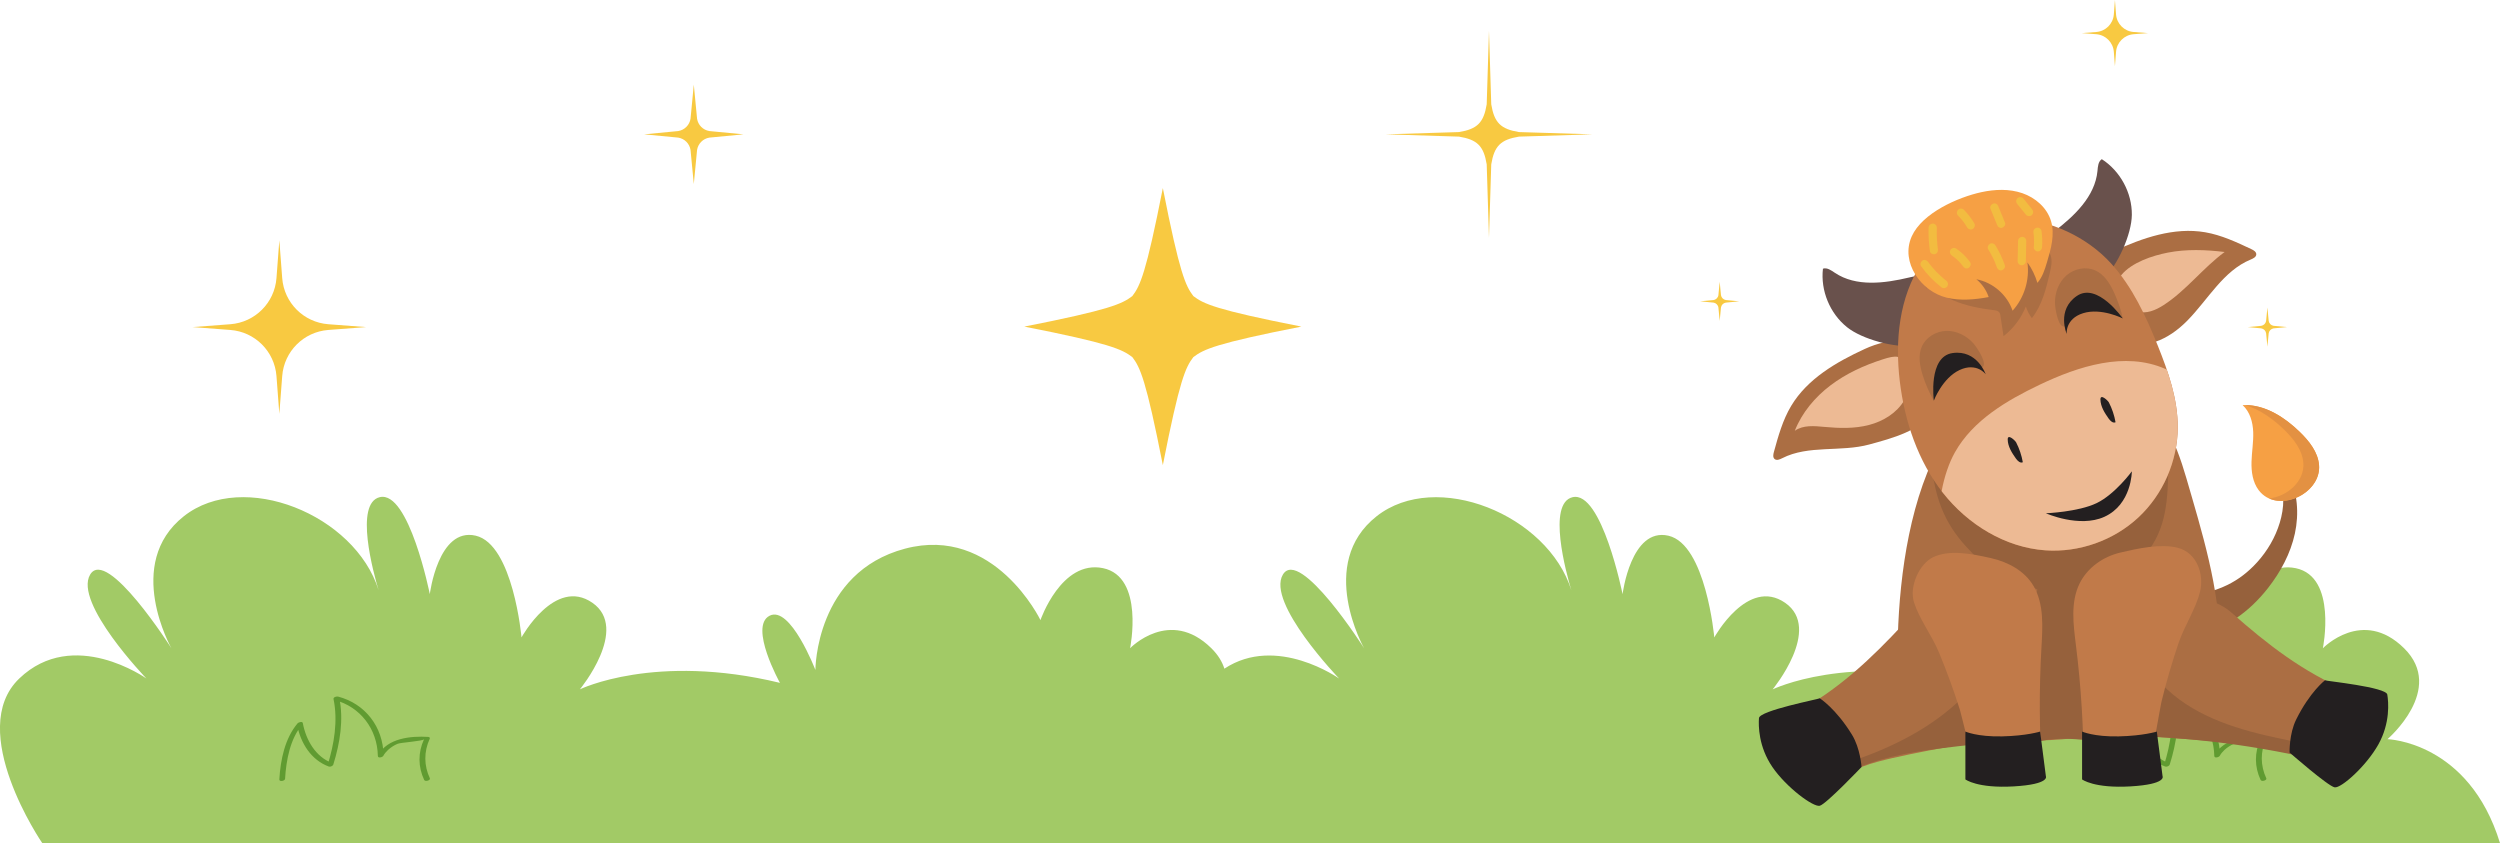
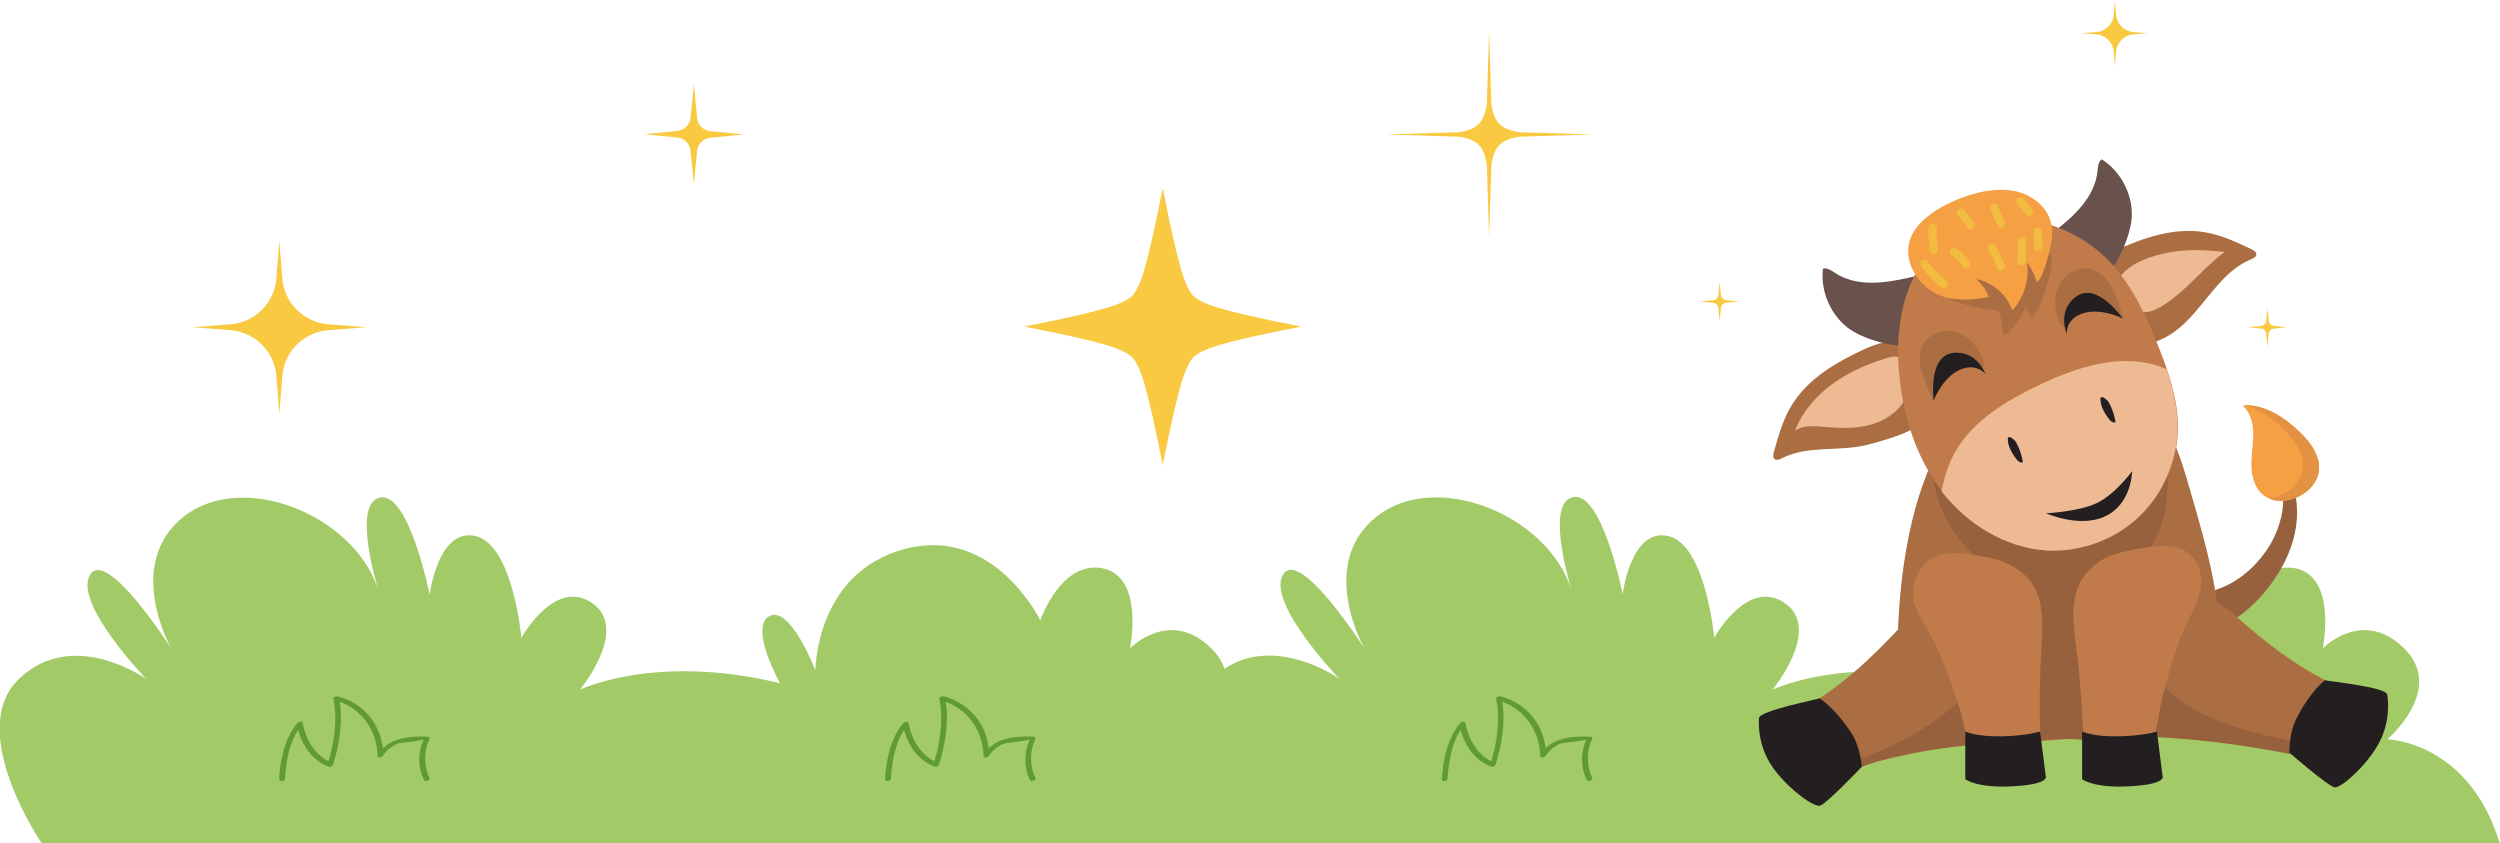
- <svg xmlns="http://www.w3.org/2000/svg" version="1.1" id="Capa_1" x="0px" y="0px" viewBox="0 0 1106.19 373.04" style="enable-background:new 0 0 1106.19 373.04;" xml:space="preserve">
+ <svg xmlns="http://www.w3.org/2000/svg" version="1.1" id="Capa_1" x="0px" y="0px" viewBox="0 0 1106.2 373" style="enable-background:new 0 0 1106.2 373;" xml:space="preserve">
  <style type="text/css">
	.st0{fill:#A2CA66;}
	.st1{fill:#609B31;}
	.st2{fill:#96613C;}
	.st3{fill:#AB6E43;}
	.st4{fill:#EDBA94;}
	.st5{fill:#69514C;}
	.st6{fill:#C17A49;}
	.st7{fill:#231F20;}
	.st8{fill:#F6A044;}
	.st9{fill:#E39142;}
	.st10{fill:#F2BC40;}
	.st11{fill:#F8C941;}
</style>
  <g>
-     <path class="st0" d="M1056.39,327.07c0,0,25.82-22.03,7.38-40.22c-18.44-18.2-35.96,0-35.96,0s6.45-31.61-11.99-35.44   c-18.45-3.83-27.67,22.99-27.67,22.99s-20.28-42.14-59.94-31.61c-39.65,10.54-39.66,53.66-39.66,53.66s-11.06-28.76-20.28-23.97   c-9.22,4.79,4.61,29.69,4.61,29.69c-55.33-13.41-88.53,2.87-88.53,2.87s22.13-26.81,5.53-38.31   c-16.6-11.49-31.35,15.32-31.35,15.32s-3.69-41.18-20.29-45.01c-16.6-3.83-20.29,25.86-20.29,25.86s-9.22-45.97-22.13-42.9   c-11.29,2.69-2.84,33.45-0.54,41.15c-10.44-33.43-59.86-53.44-86.15-32.73c-26.74,21.07-5.54,58.42-5.54,58.42   s-28.59-45.01-35.96-32.57c-7.37,12.45,24.9,45.97,24.9,45.97s-27.65-19.66-50.77-4.37c-0.96-3.04-2.77-6.09-5.76-9.04   c-18.44-18.2-35.96,0-35.96,0s6.45-31.61-11.99-35.44c-18.44-3.83-27.67,22.99-27.67,22.99s-20.29-42.14-59.94-31.61   c-39.65,10.54-39.65,53.66-39.65,53.66s-11.07-28.76-20.29-23.97c-9.22,4.79,4.61,29.69,4.61,29.69   c-55.33-13.41-88.53,2.87-88.53,2.87s22.13-26.81,5.53-38.31c-16.6-11.49-31.35,15.32-31.35,15.32s-3.69-41.18-20.29-45.01   c-16.6-3.83-20.29,25.86-20.29,25.86s-9.22-45.97-22.13-42.9c-11.29,2.69-2.83,33.48-0.53,41.17   c-10.43-33.44-59.86-53.46-86.15-32.75c-26.74,21.07-5.53,58.42-5.53,58.42s-28.59-45.01-35.96-32.57   c-7.37,12.45,24.9,45.97,24.9,45.97s-32.28-22.98-56.25,0c-23.98,22.98,10.14,72.79,10.14,72.79h527.76h31.99h527.76   C1092.36,328.03,1056.39,327.07,1056.39,327.07z" />
+     <path class="st0" d="M1056.4,327.1c0,0,25.8-22,7.4-40.2c-18.4-18.2-36,0-36,0s6.4-31.6-12-35.4c-18.5-3.8-27.7,23-27.7,23   s-20.3-42.1-59.9-31.6c-39.7,10.5-39.7,53.7-39.7,53.7s-11.1-28.8-20.3-24c-9.2,4.8,4.6,29.7,4.6,29.7   c-55.3-13.4-88.5,2.9-88.5,2.9s22.1-26.8,5.5-38.3c-16.6-11.5-31.3,15.3-31.3,15.3s-3.7-41.2-20.3-45S718,262.9,718,262.9   s-9.2-46-22.1-42.9c-11.3,2.7-2.8,33.4-0.5,41.2c-10.4-33.4-59.9-53.4-86.2-32.7c-26.7,21.1-5.5,58.4-5.5,58.4s-28.6-45-36-32.6   c-7.4,12.5,24.9,46,24.9,46s-27.7-19.7-50.8-4.4c-1-3-2.8-6.1-5.8-9c-18.4-18.2-36,0-36,0s6.5-31.6-12-35.4s-27.7,23-27.7,23   s-20.3-42.1-59.9-31.6c-39.6,10.5-39.6,53.7-39.6,53.7s-11.1-28.8-20.3-24s4.6,29.7,4.6,29.7c-55.3-13.4-88.5,2.9-88.5,2.9   s22.1-26.8,5.5-38.3c-16.6-11.5-31.4,15.3-31.4,15.3s-3.7-41.2-20.3-45s-20.3,25.9-20.3,25.9s-9.2-46-22.1-42.9   c-11.3,2.7-2.8,33.5-0.5,41.2c-10.4-33.4-59.9-53.5-86.2-32.8c-26.7,21.1-5.5,58.4-5.5,58.4s-28.6-45-36-32.6   c-7.4,12.5,24.9,46,24.9,46s-32.3-23-56.3,0c-24,23,10.1,72.8,10.1,72.8h527.8h32h527.8C1092.4,328,1056.4,327.1,1056.4,327.1z" />
    <g>
      <g>
-         <path class="st1" d="M126.14,344.61c0.49-8.28,2.23-17.66,7.6-24.04c-0.76,0.03-1.53,0.06-2.29,0.09     c1.57,8.25,6.25,15.62,14.01,18.51c0.66,0.25,1.8-0.19,2.03-0.91c2.94-9.41,4.65-19.86,2.61-29.63     c-0.68,0.37-1.35,0.74-2.02,1.11c11.22,2.94,18.89,12.75,19.11,24.74c0.02,1.17,2.09,0.61,2.45-0.09c0.52-1,1.29-1.8,2.07-2.58     c1.25-1.13,2.64-2.03,4.18-2.68c1.22-0.6,11.34-1.17,11.74-2.05c-2.72,5.89-2.67,12.21,0.05,18.01c0.46,0.97,2.93,0.15,2.53-0.7     c-2.64-5.62-2.69-11.8-0.08-17.47c0.26-0.56-0.22-0.83-0.71-0.86c-7.38-0.45-18.08,0.42-22.15,8.21     c0.82-0.03,1.64-0.06,2.45-0.09c-0.23-12.69-8.23-22.84-20.12-25.96c-0.58-0.15-2.22,0.19-2.02,1.11c2,9.6,0.27,19.96-2.62,29.22     c0.68-0.3,1.35-0.6,2.03-0.91c-7.31-2.73-11.56-10.06-13.01-17.7c-0.17-0.9-1.93-0.33-2.29,0.09c-5.64,6.7-7.58,16.16-8.09,24.85     C123.53,346.06,126.08,345.57,126.14,344.61L126.14,344.61z" />
+         <path class="st1" d="M126.1,344.6c0.5-8.3,2.2-17.7,7.6-24c-0.8,0-1.5,0.1-2.3,0.1c1.6,8.3,6.3,15.6,14,18.5     c0.7,0.3,1.8-0.2,2-0.9c2.9-9.4,4.6-19.9,2.6-29.6c-0.7,0.4-1.4,0.7-2,1.1c11.2,2.9,18.9,12.8,19.1,24.7c0,1.2,2.1,0.6,2.4-0.1     c0.5-1,1.3-1.8,2.1-2.6c1.3-1.1,2.6-2,4.2-2.7c1.2-0.6,11.3-1.2,11.7-2c-2.7,5.9-2.7,12.2,0.1,18c0.5,1,2.9,0.1,2.5-0.7     c-2.6-5.6-2.7-11.8-0.1-17.5c0.3-0.6-0.2-0.8-0.7-0.9c-7.4-0.5-18.1,0.4-22.1,8.2c0.8,0,1.6-0.1,2.4-0.1     c-0.2-12.7-8.2-22.8-20.1-26c-0.6-0.1-2.2,0.2-2,1.1c2,9.6,0.3,20-2.6,29.2c0.7-0.3,1.4-0.6,2-0.9c-7.3-2.7-11.6-10.1-13-17.7     c-0.2-0.9-1.9-0.3-2.3,0.1c-5.6,6.7-7.6,16.2-8.1,24.9C123.5,346.1,126.1,345.6,126.1,344.6L126.1,344.6z" />
      </g>
    </g>
    <g>
      <g>
-         <path class="st1" d="M938.72,344.61c0.49-8.28,2.23-17.66,7.6-24.04c-0.76,0.03-1.53,0.06-2.29,0.09     c1.57,8.25,6.25,15.62,14.01,18.51c0.66,0.25,1.8-0.19,2.03-0.91c2.94-9.41,4.65-19.86,2.61-29.63     c-0.68,0.37-1.35,0.74-2.02,1.11c11.22,2.94,18.89,12.75,19.11,24.74c0.02,1.17,2.09,0.61,2.45-0.09c0.52-1,1.29-1.8,2.07-2.58     c1.25-1.13,2.64-2.03,4.18-2.68c1.22-0.6,11.34-1.17,11.74-2.05c-2.72,5.89-2.67,12.21,0.05,18.01c0.46,0.97,2.93,0.15,2.53-0.7     c-2.64-5.62-2.69-11.8-0.08-17.47c0.26-0.56-0.22-0.83-0.71-0.86c-7.38-0.45-18.08,0.42-22.15,8.21     c0.82-0.03,1.64-0.06,2.45-0.09c-0.23-12.69-8.23-22.84-20.12-25.96c-0.58-0.15-2.22,0.19-2.02,1.11c2,9.6,0.27,19.96-2.62,29.22     c0.68-0.3,1.35-0.6,2.03-0.91c-7.31-2.73-11.56-10.06-13.01-17.7c-0.17-0.9-1.93-0.33-2.29,0.09c-5.64,6.7-7.58,16.16-8.09,24.85     C936.11,346.06,938.66,345.57,938.72,344.61L938.72,344.61z" />
+         <path class="st1" d="M394.2,344.6c0.5-8.3,2.2-17.7,7.6-24c-0.8,0-1.5,0.1-2.3,0.1c1.6,8.3,6.3,15.6,14,18.5     c0.7,0.3,1.8-0.2,2-0.9c2.9-9.4,4.7-19.9,2.6-29.6c-0.7,0.4-1.3,0.7-2,1.1c11.2,2.9,18.9,12.8,19.1,24.7c0,1.2,2.1,0.6,2.5-0.1     c0.5-1,1.3-1.8,2.1-2.6c1.3-1.1,2.6-2,4.2-2.7c1.2-0.6,11.3-1.2,11.7-2c-2.7,5.9-2.7,12.2,0,18c0.5,1,2.9,0.1,2.5-0.7     c-2.6-5.6-2.7-11.8-0.1-17.5c0.3-0.6-0.2-0.8-0.7-0.9c-7.4-0.5-18.1,0.4-22.2,8.2c0.8,0,1.6-0.1,2.5-0.1     c-0.2-12.7-8.2-22.8-20.1-26c-0.6-0.1-2.2,0.2-2,1.1c2,9.6,0.3,20-2.6,29.2c0.7-0.3,1.3-0.6,2-0.9c-7.3-2.7-11.6-10.1-13-17.7     c-0.2-0.9-1.9-0.3-2.3,0.1c-5.6,6.7-7.6,16.2-8.1,24.9C391.6,346.1,394.2,345.6,394.2,344.6L394.2,344.6z" />
+       </g>
+     </g>
+     <g>
+       <g>
+         <path class="st1" d="M640.5,344.6c0.5-8.3,2.2-17.7,7.6-24c-0.8,0-1.5,0.1-2.3,0.1c1.6,8.3,6.3,15.6,14,18.5     c0.7,0.3,1.8-0.2,2-0.9c2.9-9.4,4.6-19.9,2.6-29.6c-0.7,0.4-1.4,0.7-2,1.1c11.2,2.9,18.9,12.8,19.1,24.7c0,1.2,2.1,0.6,2.5-0.1     c0.5-1,1.3-1.8,2.1-2.6c1.3-1.1,2.6-2,4.2-2.7c1.2-0.6,11.3-1.2,11.7-2c-2.7,5.9-2.7,12.2,0.1,18c0.5,1,2.9,0.1,2.5-0.7     c-2.6-5.6-2.7-11.8-0.1-17.5c0.3-0.6-0.2-0.8-0.7-0.9c-7.4-0.5-18.1,0.4-22.2,8.2c0.8,0,1.6-0.1,2.5-0.1     c-0.2-12.7-8.2-22.8-20.1-26c-0.6-0.1-2.2,0.2-2,1.1c2,9.6,0.3,20-2.6,29.2c0.7-0.3,1.4-0.6,2-0.9c-7.3-2.7-11.6-10.1-13-17.7     c-0.2-0.9-1.9-0.3-2.3,0.1c-5.6,6.7-7.6,16.2-8.1,24.9C637.9,346.1,640.5,345.6,640.5,344.6L640.5,344.6z" />
      </g>
    </g>
  </g>
  <g>
-     <path class="st2" d="M1008.74,231.29c1.99-6.56,2.43-13.98-0.81-20.03c1.53-0.53,3.06-1.06,4.59-1.59   c4.11,8.04,4.82,17.58,2.91,26.4c-1.91,8.83-6.31,16.98-11.87,24.1c-8.17,10.46-19.67,19.19-32.89,20.42   c-5.63,0.53-13.06-1.9-11.42-9.03c1.1-4.8,5.75-7.67,10.29-8.22c11.66-1.42,21.12-5.64,29.2-14.57   C1003.28,243.75,1006.78,237.77,1008.74,231.29z" />
-     <path class="st3" d="M839.8,301.02c0.2,5.74,6.21,10.59,9.46,15.35c4.98,7.3,14.8,9.34,23.65,10.25c26,2.66,52.48,0.7,77.8-5.76   c7.14-1.82,14.54-4.22,19.52-9.61c6.42-6.96,11.9-16.39,11.95-25.81c0.11-24.71-7.93-50.26-14.81-74.01   c-4.68-16.15-11.82-32.95-26.22-41.83c-8.69-5.36-19.2-7.22-29.44-7.02C846.78,163.85,838.14,253.42,839.8,301.02z" />
-     <path class="st2" d="M895.04,257.43c3.85,2.33,7.92,4.4,12.31,5.41c13.36,3.07,28.54-3.91,38.33-13.51   c11.28-11.07,13.34-22.45,13.71-39.54c0.05-2.14-0.77-4.76-1.17-6.86c-0.47-2.44-2.03-4.53-3.78-6.28   c-7.96-7.98-19.91-10.37-31.16-10.99c-17.3-0.95-34.73,1.39-51.36,6.26c-5.59,1.64-11.56,3.8-15.69,8.09   c-4.58,4.75-1.59,7.44-0.44,13.33c3.35,17.23,11.08,25.87,20.57,35.05C881.52,253.4,888.87,253.71,895.04,257.43z" />
-     <path class="st3" d="M794.91,315.19c6.48,9.85,12.37,20.1,17.63,30.65c6.83-5.89,15.89-8.37,24.69-10.38   c20.91-4.76,42.18-7.79,63.25-11.83c6.24-1.2,13.38-3.21,15.83-9.07c1.33-3.17,0.9-6.8,0.1-10.15   c-3.33-13.93-13.08-26.18-25.9-32.57c-14.12-7.03-36.56-8.39-48.08,4.02C828.09,291.32,813.62,305.03,794.91,315.19z" />
-     <path class="st3" d="M1038.71,305.64c-5.48,10.45-10.33,21.22-14.52,32.24c-7.38-5.19-16.64-6.76-25.59-7.88   c-21.28-2.67-42.74-3.58-64.11-5.52c-6.32-0.57-13.63-1.87-16.65-7.46c-1.63-3.03-1.57-6.68-1.1-10.09   c1.94-14.19,10.43-27.35,22.55-34.97c13.35-8.39,35.55-11.97,48.25-0.75C1003.33,285.18,1019.08,297.39,1038.71,305.64z" />
-     <path class="st3" d="M825.15,154.39c-12.68,5.83-25.43,13.24-32.6,25.21c-3.75,6.26-5.72,13.4-7.66,20.44   c-0.29,1.05-0.51,2.35,0.32,3.06c0.91,0.79,2.3,0.19,3.38-0.36c11.66-5.94,25.92-2.62,38.54-6.07c9.84-2.69,23.66-6.23,28.27-15.33   c2.32-4.57-1.56-13.23-2.31-18.3C850.84,147.68,836.05,149.38,825.15,154.39z" />
-     <path class="st3" d="M935.38,111.08c12.68-5.82,26.61-10.67,40.36-8.31c7.19,1.24,13.89,4.39,20.49,7.5   c0.98,0.46,2.11,1.15,2.12,2.24c0,1.21-1.36,1.87-2.47,2.33c-12.11,4.97-18.84,17.66-28.01,27c-8.85,9-18.62,12.44-28.53,10.02   c-4.98-1.22-12.24-10.06-15.6-13.93C913.56,126.2,924.49,116.09,935.38,111.08z" />
-     <path class="st4" d="M833.09,159c-8.23,2.63-16.22,6.27-23.11,11.49c-6.89,5.22-12.67,12.09-15.83,20.13   c3.69-2.64,8.66-2.14,13.17-1.72c6.54,0.61,13.23,0.81,19.59-0.84c6.36-1.64,12.42-5.33,15.73-11.01   c2.53-4.34,3.15-9.85,1.36-14.57C841.83,156.74,838.57,157.24,833.09,159z" />
-     <path class="st4" d="M959.18,111.78c8.27-1.62,16.81-1.29,25.17-0.28c-9.6,7.07-16.94,16.96-26.93,23.45   c-3.51,2.28-7.82,4.16-11.8,2.83c-5.55-1.84-11.27-10.92-6.94-16.12C943.3,116.1,952.38,113.11,959.18,111.78z" />
-     <path class="st5" d="M817.26,144.77c-7.6-6.09-11.77-16.21-10.65-25.89c1.83-0.6,3.66,0.75,5.26,1.82   c9.43,6.32,21.95,4.69,32.99,2.06c3.78-0.9,8.02-1.82,11.33,0.2c1.84,1.12,3.09,3.02,3.93,5.01c4.06,9.65-1.7,23.54-12.85,24.98   C838.48,154.09,823.94,150.12,817.26,144.77z" />
-     <path class="st5" d="M943.29,95.07c0.1-9.74-5.1-19.37-13.29-24.64c-1.62,1.04-1.74,3.31-1.92,5.23   c-1.08,11.3-10.26,19.96-19.29,26.85c-3.09,2.35-6.49,5.05-7.02,8.9c-0.3,2.14,0.38,4.31,1.39,6.21   c4.9,9.25,19.29,13.59,27.47,5.87C937.07,117.39,943.2,103.64,943.29,95.07z" />
-     <path class="st6" d="M850.25,116.48c-9.96,15.07-11.79,34.26-9.64,52.2c2.13,17.74,8.03,35.33,19.07,49.37   c11.04,14.04,27.57,24.23,45.39,25.47c14.91,1.04,30.16-4.36,41.1-14.55c10.94-10.19,17.41-25.01,17.43-39.96   c0.02-12.46-4.19-24.52-8.84-36.09c-5.22-12.97-11.19-25.93-20.59-36.28C912.51,92.81,869.66,87.11,850.25,116.48z" />
-     <path class="st4" d="M902.36,170.3c-14.29,6.83-29.38,15.62-37.37,29.87c-2.58,4.6-4.66,10.64-5.86,17.14   c0.19,0.24,0.36,0.49,0.55,0.73c11.04,14.04,27.57,24.23,45.39,25.47c14.91,1.04,30.16-4.36,41.1-14.55   c10.94-10.19,17.41-25.01,17.43-39.96c0.01-8.69-2.03-17.19-4.85-25.46c-0.24-0.11-0.49-0.23-0.73-0.34   C940.32,155.45,919.78,161.97,902.36,170.3z" />
+     <path class="st2" d="M1008.7,231.3c2-6.6,2.4-14-0.8-20c1.5-0.5,3.1-1.1,4.6-1.6c4.1,8,4.8,17.6,2.9,26.4   c-1.9,8.8-6.3,17-11.9,24.1c-8.2,10.5-19.7,19.2-32.9,20.4c-5.6,0.5-13.1-1.9-11.4-9c1.1-4.8,5.8-7.7,10.3-8.2   c11.7-1.4,21.1-5.6,29.2-14.6C1003.3,243.8,1006.8,237.8,1008.7,231.3z" />
+     <path class="st3" d="M839.8,301c0.2,5.7,6.2,10.6,9.5,15.4c5,7.3,14.8,9.3,23.7,10.3c26,2.7,52.5,0.7,77.8-5.8   c7.1-1.8,14.5-4.2,19.5-9.6c6.4-7,11.9-16.4,12-25.8c0.1-24.7-7.9-50.3-14.8-74c-4.7-16.1-11.8-32.9-26.2-41.8   c-8.7-5.4-19.2-7.2-29.4-7C846.8,163.9,838.1,253.4,839.8,301z" />
+     <path class="st2" d="M895,257.4c3.8,2.3,7.9,4.4,12.3,5.4c13.4,3.1,28.5-3.9,38.3-13.5c11.3-11.1,13.3-22.4,13.7-39.5   c0-2.1-0.8-4.8-1.2-6.9c-0.5-2.4-2-4.5-3.8-6.3c-8-8-19.9-10.4-31.2-11c-17.3-0.9-34.7,1.4-51.4,6.3c-5.6,1.6-11.6,3.8-15.7,8.1   c-4.6,4.8-1.6,7.4-0.4,13.3c3.3,17.2,11.1,25.9,20.6,35.1C881.5,253.4,888.9,253.7,895,257.4z" />
+     <path class="st3" d="M794.9,315.2c6.5,9.9,12.4,20.1,17.6,30.6c6.8-5.9,15.9-8.4,24.7-10.4c20.9-4.8,42.2-7.8,63.3-11.8   c6.2-1.2,13.4-3.2,15.8-9.1c1.3-3.2,0.9-6.8,0.1-10.1c-3.3-13.9-13.1-26.2-25.9-32.6c-14.1-7-36.6-8.4-48.1,4   C828.1,291.3,813.6,305,794.9,315.2z" />
+     <path class="st3" d="M1038.7,305.6c-5.5,10.5-10.3,21.2-14.5,32.2c-7.4-5.2-16.6-6.8-25.6-7.9c-21.3-2.7-42.7-3.6-64.1-5.5   c-6.3-0.6-13.6-1.9-16.7-7.5c-1.6-3-1.6-6.7-1.1-10.1c1.9-14.2,10.4-27.4,22.5-35c13.3-8.4,35.5-12,48.3-0.8   C1003.3,285.2,1019.1,297.4,1038.7,305.6z" />
+     <path class="st3" d="M825.2,154.4c-12.7,5.8-25.4,13.2-32.6,25.2c-3.8,6.3-5.7,13.4-7.7,20.4c-0.3,1.1-0.5,2.4,0.3,3.1   c0.9,0.8,2.3,0.2,3.4-0.4c11.7-5.9,25.9-2.6,38.5-6.1c9.8-2.7,23.7-6.2,28.3-15.3c2.3-4.6-1.6-13.2-2.3-18.3   C850.8,147.7,836,149.4,825.2,154.4z" />
+     <path class="st3" d="M935.4,111.1c12.7-5.8,26.6-10.7,40.4-8.3c7.2,1.2,13.9,4.4,20.5,7.5c1,0.5,2.1,1.2,2.1,2.2   c0,1.2-1.4,1.9-2.5,2.3c-12.1,5-18.8,17.7-28,27c-8.8,9-18.6,12.4-28.5,10c-5-1.2-12.2-10.1-15.6-13.9   C913.6,126.2,924.5,116.1,935.4,111.1z" />
+     <path class="st4" d="M833.1,159c-8.2,2.6-16.2,6.3-23.1,11.5s-12.7,12.1-15.8,20.1c3.7-2.6,8.7-2.1,13.2-1.7   c6.5,0.6,13.2,0.8,19.6-0.8c6.4-1.6,12.4-5.3,15.7-11c2.5-4.3,3.2-9.9,1.4-14.6C841.8,156.7,838.6,157.2,833.1,159z" />
+     <path class="st4" d="M959.2,111.8c8.3-1.6,16.8-1.3,25.2-0.3c-9.6,7.1-16.9,17-26.9,23.4c-3.5,2.3-7.8,4.2-11.8,2.8   c-5.5-1.8-11.3-10.9-6.9-16.1C943.3,116.1,952.4,113.1,959.2,111.8z" />
+     <path class="st5" d="M817.3,144.8c-7.6-6.1-11.8-16.2-10.7-25.9c1.8-0.6,3.7,0.8,5.3,1.8c9.4,6.3,22,4.7,33,2.1   c3.8-0.9,8-1.8,11.3,0.2c1.8,1.1,3.1,3,3.9,5c4.1,9.6-1.7,23.5-12.8,25C838.5,154.1,823.9,150.1,817.3,144.8z" />
+     <path class="st5" d="M943.3,95.1c0.1-9.7-5.1-19.4-13.3-24.6c-1.6,1-1.7,3.3-1.9,5.2c-1.1,11.3-10.3,20-19.3,26.8   c-3.1,2.3-6.5,5.1-7,8.9c-0.3,2.1,0.4,4.3,1.4,6.2c4.9,9.3,19.3,13.6,27.5,5.9C937.1,117.4,943.2,103.6,943.3,95.1z" />
+     <path class="st6" d="M850.3,116.5c-10,15.1-11.8,34.3-9.6,52.2c2.1,17.7,8,35.3,19.1,49.4s27.6,24.2,45.4,25.5   c14.9,1,30.2-4.4,41.1-14.6s17.4-25,17.4-40c0-12.5-4.2-24.5-8.8-36.1c-5.2-13-11.2-25.9-20.6-36.3   C912.5,92.8,869.7,87.1,850.3,116.5z" />
+     <path class="st4" d="M902.4,170.3c-14.3,6.8-29.4,15.6-37.4,29.9c-2.6,4.6-4.7,10.6-5.9,17.1c0.2,0.2,0.4,0.5,0.5,0.7   c11,14,27.6,24.2,45.4,25.5c14.9,1,30.2-4.4,41.1-14.6s17.4-25,17.4-40c0-8.7-2-17.2-4.8-25.5c-0.2-0.1-0.5-0.2-0.7-0.3   C940.3,155.5,919.8,162,902.4,170.3z" />
    <g>
-       <path class="st3" d="M909.27,134.08c-0.08-4.56,1.67-9.24,5.11-12.24c3.44-3,8.62-4.06,12.77-2.17c3.88,1.76,6.35,5.64,8.15,9.51    c1.77,3.79,3.13,7.77,4.05,11.85c-3.96-3.45-9.57-4.92-14.72-3.84c-2.15,0.45-4.2,1.34-6.02,2.57c-1.7,1.15-3.04,3.67-4.72,4.55    C910.7,145.98,909.3,136.15,909.27,134.08z" />
-       <path class="st7" d="M914.46,147.76c0,0-4.59-10.63,4.51-16.82c9.09-6.19,20.29,9.95,20.29,9.95s-9.51-4.82-17.53-2.31    C913.71,141.08,914.46,147.76,914.46,147.76z" />
+       <path class="st3" d="M909.3,134.1c-0.1-4.6,1.7-9.2,5.1-12.2s8.6-4.1,12.8-2.2c3.9,1.8,6.3,5.6,8.2,9.5c1.8,3.8,3.1,7.8,4,11.9    c-4-3.4-9.6-4.9-14.7-3.8c-2.2,0.4-4.2,1.3-6,2.6c-1.7,1.1-3,3.7-4.7,4.6C910.7,146,909.3,136.2,909.3,134.1z" />
+       <path class="st7" d="M914.5,147.8c0,0-4.6-10.6,4.5-16.8c9.1-6.2,20.3,9.9,20.3,9.9s-9.5-4.8-17.5-2.3    C913.7,141.1,914.5,147.8,914.5,147.8z" />
    </g>
    <g>
-       <path class="st3" d="M873.25,152c-3.02-3.42-7.46-5.7-12.02-5.59c-4.56,0.11-9.1,2.81-10.9,7.01c-1.68,3.92-0.88,8.45,0.39,12.52    c1.25,3.99,2.93,7.85,5,11.48c0.6-5.22,3.76-10.08,8.28-12.76c1.89-1.12,4.01-1.84,6.18-2.16c2.03-0.3,4.72,0.66,6.55,0.17    C880.22,161.75,874.62,153.55,873.25,152z" />
-       <path class="st7" d="M878.63,165.6c0,0-3.78-10.94-14.67-9.38c-10.89,1.56-8.28,21.03-8.28,21.03s3.77-9.97,11.39-13.53    C874.69,160.17,878.63,165.6,878.63,165.6z" />
+       <path class="st3" d="M873.3,152c-3-3.4-7.5-5.7-12-5.6s-9.1,2.8-10.9,7c-1.7,3.9-0.9,8.4,0.4,12.5c1.3,4,2.9,7.9,5,11.5    c0.6-5.2,3.8-10.1,8.3-12.8c1.9-1.1,4-1.8,6.2-2.2c2-0.3,4.7,0.7,6.5,0.2C880.2,161.8,874.6,153.6,873.3,152z" />
+       <path class="st7" d="M878.6,165.6c0,0-3.8-10.9-14.7-9.4c-10.9,1.6-8.3,21-8.3,21s3.8-10,11.4-13.5    C874.7,160.2,878.6,165.6,878.6,165.6z" />
    </g>
-     <path class="st7" d="M888.36,194.47c0.06,3.1,1.84,5.88,3.63,8.42c0.73,1.03,1.92,2.19,3.06,1.64c-0.54-3.06-1.54-6.03-2.96-8.79   C891.65,194.93,888.31,191.74,888.36,194.47z" />
-     <path class="st7" d="M929.39,176.78c0.06,3.1,1.84,5.88,3.63,8.42c0.73,1.03,1.92,2.19,3.06,1.64c-0.54-3.06-1.54-6.03-2.96-8.79   C932.69,177.24,929.34,174.05,929.39,176.78z" />
-     <path class="st7" d="M905.25,227.11c0,0,14.33-0.56,22.48-4.5c8.15-3.93,15.56-14.05,15.56-14.05s0,14.61-12.19,20.13   C920.04,233.7,905.25,227.11,905.25,227.11z" />
-     <path class="st3" d="M850.16,121.28c3.2,5.29,8.41,9.16,14.08,11.61c5.68,2.45,11.83,3.59,17.97,4.35   c0.89,0.11,1.88,0.26,2.42,0.97c0.35,0.45,0.44,1.04,0.53,1.6c0.45,2.99,0.9,5.97,1.35,8.95c4.39-3.41,7.84-8,9.89-13.16   c0.55,1.87,1.46,3.63,2.66,5.16c4.52-5.69,6.3-13.02,7.95-20.09c0.56-2.39,1.12-4.91,0.46-7.28c-1.28-4.59-6.49-6.79-11.19-7.57   c-15.05-2.52-31.23,3.44-41.04,15.12c-1.67,1.99-3.25,4.45-2.82,7.01L850.16,121.28z" />
-     <path class="st8" d="M861.4,131.72c6.06,1.45,12.42,0.86,18.54-0.28c-1.03-3.07-2.95-5.83-5.45-7.87   c7.29,1.36,13.65,6.89,16.03,13.91c5.17-5.7,7.64-13.76,6.55-21.38c1.97,2.75,3.47,5.82,4.43,9.06c2.23-2.52,3.26-5.86,4.23-9.08   c1.79-5.97,3.59-12.36,1.78-18.32c-1.77-5.85-6.9-10.31-12.69-12.29c-5.78-1.98-12.13-1.74-18.11-0.44   c-10.25,2.22-26.17,9.18-30.82,19.57C840.72,116.17,850.18,129.03,861.4,131.72z" />
-     <path class="st2" d="M924.29,327.68c0.93,0.12,1.97,0.24,2.72-0.39c0.68-0.57,0.89-1.58,1.03-2.51c3.13-19.89-0.94-40.4-7.49-59.27   c-1.16-3.34-2.46-6.74-4.77-9.26c-2.31-2.52-5.91-3.96-8.93-2.6c-3.16,1.42-4.71,5.26-5.87,8.77   c-5.98,17.97-10.03,36.78-10.96,55.88c-0.18,3.68-0.26,8.91,2.88,11.33c2.67,2.05,4.27,0.02,6.97-0.88   C907.4,326.26,916.6,326.65,924.29,327.68z" />
-     <path class="st2" d="M885.02,327.79c2.2-0.35,4.51-0.78,6.24-2.18c3.51-2.84,3.2-8.21,2.31-12.63c-1.03-5.1-3.04-10.85-7.94-12.62   c-3.17-1.14-6.78-0.21-9.64,1.56c-2.87,1.77-5.17,4.3-7.57,6.67c-13.67,13.49-31.34,22.29-49.55,28.35   c-2.75,0.92-5.72,1.91-7.42,4.25c-2.34,3.2,2.04,3.7,4.11,2.71c2.26-1.08,3.94-3.07,6.4-4.13c6.47-2.79,13.31-4.64,20.19-6.03   C856.31,330.87,870.77,330.05,885.02,327.79z" />
-     <path class="st7" d="M805.21,308.98c-0.61,0.4-26.67,5.44-26.91,8.77c-0.24,3.33-0.24,12.61,5.95,21.65   c6.19,9.04,18.12,17.85,20.96,17.13c2.83-0.71,18.48-17.16,18.48-17.16s-0.52-8.19-4.22-14.25   C812.33,313.47,805.21,308.98,805.21,308.98z" />
-     <path class="st6" d="M874.16,339.79c9.81,0.73,19.62,1.47,29.43,2.21c-1.26-18.4-1.36-36.88-0.31-55.29   c0.53-9.31,1.22-19.26-3.44-27.34c-3.89-6.74-11.29-10.7-18.88-12.42c-9.19-2.08-18.49-3.74-25.54-0.43   c-5.97,2.81-10.84,12.79-8.48,20.14c2.31,7.23,7.95,14.66,10.95,21.89c3.48,8.37,6.59,16.9,9.33,25.54   C867.93,316.38,873.38,339.73,874.16,339.79z" />
-     <path class="st7" d="M869.64,323.7c0,0,5.26,2.37,16.21,2.13c10.94-0.24,16.86-2.13,16.86-2.13l2.54,19.74   c0,0,2.01,3.57-14.17,4.52c-16.18,0.95-21.44-3.09-21.44-3.09V323.7z" />
-     <path class="st2" d="M1018.88,334.79c0.82,0.18,1.72,0.34,2.45-0.08c1.01-0.58,1.13-2.09,0.54-3.09c-0.6-1-1.68-1.59-2.75-2.05   c-3.08-1.33-6.4-1.98-9.69-2.66c-18.18-3.76-36.86-9.2-50.47-21.83c-3.16-2.93-6.23-6.35-10.41-7.39   c-6.53-1.62-13.47,4.05-14.24,10.74c-0.65,5.62,2.4,10.72,6.63,14.16c3.97,3.23,7.55,3.2,12.5,3.46   c14.07,0.73,28.11,2.19,42.04,4.37C1003.3,331.66,1011.11,333.11,1018.88,334.79z" />
-     <path class="st7" d="M1028.73,301.02c0.64,0.34,27.05,3,27.59,6.3c0.54,3.3,1.38,12.54-3.96,22.1   c-5.34,9.56-16.43,19.42-19.32,18.96c-2.89-0.45-19.96-15.41-19.96-15.41s-0.23-8.21,2.91-14.57   C1022.05,306.14,1028.73,301.02,1028.73,301.02z" />
-     <path class="st6" d="M951.16,336.68c-9.74,1.39-19.48,2.78-29.21,4.17c0.03-18.44-1.1-36.88-3.38-55.18   c-1.15-9.26-2.51-19.14,1.61-27.51c3.44-6.99,10.43-11.88,18.01-13.66c7.58-1.78,17.87-4.07,25.41-2.12   c8.7,2.26,11.71,12.03,9.85,19.52c-1.83,7.37-6.95,15.16-9.47,22.57c-2.91,8.59-5.45,17.3-7.6,26.1   C955.81,312.91,951.93,336.57,951.16,336.68z" />
-     <path class="st7" d="M921.27,323.7c0,0,5.26,2.37,16.21,2.13c10.94-0.24,16.86-2.13,16.86-2.13l2.54,19.74   c0,0,2.01,3.57-14.17,4.52c-16.18,0.95-21.44-3.09-21.44-3.09V323.7z" />
-     <path class="st8" d="M999.4,216.87c-2.64-3.51-3.28-8.14-3.16-12.54c0.12-4.39,0.91-8.76,0.75-13.15   c-0.16-4.39-1.44-8.99-4.7-11.93c9.61-0.48,18.49,5.23,25.38,11.95c4.11,4.01,7.98,8.87,8.45,14.6   C1027.17,218.64,1007.5,227.63,999.4,216.87z" />
-     <path class="st9" d="M1026.12,205.79c-0.47-5.73-4.33-10.58-8.45-14.6c-6.63-6.46-15.09-11.97-24.28-11.96   c6.48,1.89,12.41,6.15,17.33,10.94c4.11,4.01,7.98,8.87,8.45,14.59c0.68,8.3-7.27,14.98-15.18,15.78   C1013.2,224.7,1027.01,216.62,1026.12,205.79z" />
+     <path class="st7" d="M888.4,194.5c0.1,3.1,1.8,5.9,3.6,8.4c0.7,1,1.9,2.2,3.1,1.6c-0.5-3.1-1.5-6-3-8.8   C891.7,194.9,888.3,191.7,888.4,194.5z" />
+     <path class="st7" d="M929.4,176.8c0.1,3.1,1.8,5.9,3.6,8.4c0.7,1,1.9,2.2,3.1,1.6c-0.5-3.1-1.5-6-3-8.8   C932.7,177.2,929.3,174.1,929.4,176.8z" />
+     <path class="st7" d="M905.3,227.1c0,0,14.3-0.6,22.5-4.5c8.2-3.9,15.6-14.1,15.6-14.1s0,14.6-12.2,20.1   C920,233.7,905.3,227.1,905.3,227.1z" />
+     <path class="st3" d="M850.2,121.3c3.2,5.3,8.4,9.2,14.1,11.6c5.7,2.4,11.8,3.6,18,4.4c0.9,0.1,1.9,0.3,2.4,1c0.3,0.4,0.4,1,0.5,1.6   c0.5,3,0.9,6,1.3,8.9c4.4-3.4,7.8-8,9.9-13.2c0.5,1.9,1.5,3.6,2.7,5.2c4.5-5.7,6.3-13,8-20.1c0.6-2.4,1.1-4.9,0.5-7.3   c-1.3-4.6-6.5-6.8-11.2-7.6c-15-2.5-31.2,3.4-41,15.1c-1.7,2-3.3,4.4-2.8,7L850.2,121.3z" />
+     <path class="st8" d="M861.4,131.7c6.1,1.4,12.4,0.9,18.5-0.3c-1-3.1-3-5.8-5.5-7.9c7.3,1.4,13.7,6.9,16,13.9   c5.2-5.7,7.6-13.8,6.5-21.4c2,2.8,3.5,5.8,4.4,9.1c2.2-2.5,3.3-5.9,4.2-9.1c1.8-6,3.6-12.4,1.8-18.3c-1.8-5.8-6.9-10.3-12.7-12.3   c-5.8-2-12.1-1.7-18.1-0.4c-10.3,2.2-26.2,9.2-30.8,19.6C840.7,116.2,850.2,129,861.4,131.7z" />
+     <path class="st2" d="M924.3,327.7c0.9,0.1,2,0.2,2.7-0.4c0.7-0.6,0.9-1.6,1-2.5c3.1-19.9-0.9-40.4-7.5-59.3   c-1.2-3.3-2.5-6.7-4.8-9.3s-5.9-4-8.9-2.6c-3.2,1.4-4.7,5.3-5.9,8.8c-6,18-10,36.8-11,55.9c-0.2,3.7-0.3,8.9,2.9,11.3   c2.7,2,4.3,0,7-0.9C907.4,326.3,916.6,326.7,924.3,327.7z" />
+     <path class="st2" d="M885,327.8c2.2-0.4,4.5-0.8,6.2-2.2c3.5-2.8,3.2-8.2,2.3-12.6c-1-5.1-3-10.9-7.9-12.6   c-3.2-1.1-6.8-0.2-9.6,1.6c-2.9,1.8-5.2,4.3-7.6,6.7c-13.7,13.5-31.3,22.3-49.5,28.4c-2.8,0.9-5.7,1.9-7.4,4.3   c-2.3,3.2,2,3.7,4.1,2.7c2.3-1.1,3.9-3.1,6.4-4.1c6.5-2.8,13.3-4.6,20.2-6C856.3,330.9,870.8,330.1,885,327.8z" />
+     <path class="st7" d="M805.2,309c-0.6,0.4-26.7,5.4-26.9,8.8s-0.2,12.6,6,21.6s18.1,17.9,21,17.1c2.8-0.7,18.5-17.2,18.5-17.2   s-0.5-8.2-4.2-14.3C812.3,313.5,805.2,309,805.2,309z" />
+     <path class="st6" d="M874.2,339.8c9.8,0.7,19.6,1.5,29.4,2.2c-1.3-18.4-1.4-36.9-0.3-55.3c0.5-9.3,1.2-19.3-3.4-27.3   c-3.9-6.7-11.3-10.7-18.9-12.4c-9.2-2.1-18.5-3.7-25.5-0.4c-6,2.8-10.8,12.8-8.5,20.1c2.3,7.2,8,14.7,11,21.9   c3.5,8.4,6.6,16.9,9.3,25.5C867.9,316.4,873.4,339.7,874.2,339.8z" />
+     <path class="st7" d="M869.6,323.7c0,0,5.3,2.4,16.2,2.1c10.9-0.2,16.9-2.1,16.9-2.1l2.5,19.7c0,0,2,3.6-14.2,4.5   c-16.2,1-21.4-3.1-21.4-3.1V323.7z" />
+     <path class="st2" d="M1018.9,334.8c0.8,0.2,1.7,0.3,2.5-0.1c1-0.6,1.1-2.1,0.5-3.1c-0.6-1-1.7-1.6-2.8-2c-3.1-1.3-6.4-2-9.7-2.7   c-18.2-3.8-36.9-9.2-50.5-21.8c-3.2-2.9-6.2-6.4-10.4-7.4c-6.5-1.6-13.5,4-14.2,10.7c-0.7,5.6,2.4,10.7,6.6,14.2   c4,3.2,7.5,3.2,12.5,3.5c14.1,0.7,28.1,2.2,42,4.4C1003.3,331.7,1011.1,333.1,1018.9,334.8z" />
+     <path class="st7" d="M1028.7,301c0.6,0.3,27.1,3,27.6,6.3c0.5,3.3,1.4,12.5-4,22.1s-16.4,19.4-19.3,19c-2.9-0.5-20-15.4-20-15.4   s-0.2-8.2,2.9-14.6C1022,306.1,1028.7,301,1028.7,301z" />
+     <path class="st6" d="M951.2,336.7c-9.7,1.4-19.5,2.8-29.2,4.2c0-18.4-1.1-36.9-3.4-55.2c-1.2-9.3-2.5-19.1,1.6-27.5   c3.4-7,10.4-11.9,18-13.7s17.9-4.1,25.4-2.1c8.7,2.3,11.7,12,9.8,19.5c-1.8,7.4-7,15.2-9.5,22.6c-2.9,8.6-5.5,17.3-7.6,26.1   C955.8,312.9,951.9,336.6,951.2,336.7z" />
+     <path class="st7" d="M921.3,323.7c0,0,5.3,2.4,16.2,2.1c10.9-0.2,16.9-2.1,16.9-2.1l2.5,19.7c0,0,2,3.6-14.2,4.5   c-16.2,1-21.4-3.1-21.4-3.1V323.7z" />
+     <path class="st8" d="M999.4,216.9c-2.6-3.5-3.3-8.1-3.2-12.5c0.1-4.4,0.9-8.8,0.8-13.1s-1.4-9-4.7-11.9c9.6-0.5,18.5,5.2,25.4,11.9   c4.1,4,8,8.9,8.4,14.6C1027.2,218.6,1007.5,227.6,999.4,216.9z" />
+     <path class="st9" d="M1026.1,205.8c-0.5-5.7-4.3-10.6-8.5-14.6c-6.6-6.5-15.1-12-24.3-12c6.5,1.9,12.4,6.1,17.3,10.9   c4.1,4,8,8.9,8.5,14.6c0.7,8.3-7.3,15-15.2,15.8C1013.2,224.7,1027,216.6,1026.1,205.8z" />
    <g>
-       <path class="st10" d="M853.35,100.75c-0.11,3.49,0.12,6.97,0.6,10.43c0.13,0.95,1.39,1.55,2.24,1.27    c1.04-0.34,1.41-1.22,1.27-2.24c-0.06-0.4,0.01,0.08-0.04-0.29c-0.03-0.23-0.06-0.45-0.08-0.68c-0.04-0.39-0.08-0.78-0.12-1.17    c-0.08-0.81-0.14-1.62-0.18-2.44c-0.08-1.63-0.1-3.26-0.05-4.89c0.03-0.95-0.86-1.86-1.82-1.82    C854.16,98.98,853.38,99.73,853.35,100.75L853.35,100.75z" />
+       <path class="st10" d="M853.3,100.8c-0.1,3.5,0.1,7,0.6,10.4c0.1,0.9,1.4,1.6,2.2,1.3c1-0.3,1.4-1.2,1.3-2.2c-0.1-0.4,0,0.1,0-0.3    c0-0.2-0.1-0.4-0.1-0.7c0-0.4-0.1-0.8-0.1-1.2c-0.1-0.8-0.1-1.6-0.2-2.4c-0.1-1.6-0.1-3.3,0-4.9c0-0.9-0.9-1.9-1.8-1.8    C854.2,99,853.4,99.7,853.3,100.8L853.3,100.8z" />
    </g>
    <g>
-       <path class="st10" d="M850.02,117.75c2.58,3.63,5.65,6.79,9.19,9.5c0.76,0.58,2.07,0.14,2.49-0.65c0.51-0.96,0.16-1.87-0.65-2.49    c-0.39-0.3,0.17,0.13-0.06-0.05c-0.1-0.08-0.2-0.16-0.3-0.24c-0.2-0.16-0.4-0.32-0.6-0.49c-0.38-0.31-0.75-0.63-1.11-0.96    c-0.75-0.67-1.47-1.36-2.17-2.08c-0.68-0.7-1.33-1.43-1.96-2.18c-0.16-0.2-0.33-0.4-0.49-0.6c-0.08-0.1-0.16-0.2-0.24-0.3    c-0.05-0.06-0.27-0.35-0.05-0.06c-0.31-0.41-0.62-0.82-0.92-1.24c-0.55-0.77-1.61-1.22-2.49-0.65    C849.9,115.75,849.43,116.92,850.02,117.75L850.02,117.75z" />
+       <path class="st10" d="M850,117.8c2.6,3.6,5.7,6.8,9.2,9.5c0.8,0.6,2.1,0.1,2.5-0.7c0.5-1,0.2-1.9-0.7-2.5    c-0.4-0.3,0.2,0.1-0.1-0.1c-0.1-0.1-0.2-0.2-0.3-0.2c-0.2-0.2-0.4-0.3-0.6-0.5c-0.4-0.3-0.8-0.6-1.1-1c-0.8-0.7-1.5-1.4-2.2-2.1    c-0.7-0.7-1.3-1.4-2-2.2c-0.2-0.2-0.3-0.4-0.5-0.6c-0.1-0.1-0.2-0.2-0.2-0.3c0-0.1-0.3-0.3,0-0.1c-0.3-0.4-0.6-0.8-0.9-1.2    c-0.5-0.8-1.6-1.2-2.5-0.7C849.9,115.8,849.4,116.9,850,117.8L850,117.8z" />
    </g>
    <g>
-       <path class="st10" d="M863.66,113.08c0.43,0.28,0.84,0.58,1.24,0.89c-0.12-0.09-0.25-0.19-0.37-0.28    c1.41,1.09,2.68,2.36,3.78,3.77c-0.09-0.12-0.19-0.25-0.28-0.37c0.19,0.25,0.38,0.51,0.57,0.77c0.28,0.39,0.61,0.7,1.09,0.84    c0.44,0.12,1.02,0.07,1.4-0.18c0.77-0.5,1.24-1.66,0.65-2.49c-1.7-2.41-3.79-4.45-6.24-6.07c-0.8-0.53-2.05-0.18-2.49,0.65    C862.52,111.5,862.81,112.52,863.66,113.08L863.66,113.08z" />
+       <path class="st10" d="M863.7,113.1c0.4,0.3,0.8,0.6,1.2,0.9c-0.1-0.1-0.3-0.2-0.4-0.3c1.4,1.1,2.7,2.4,3.8,3.8    c-0.1-0.1-0.2-0.3-0.3-0.4c0.2,0.3,0.4,0.5,0.6,0.8c0.3,0.4,0.6,0.7,1.1,0.8c0.4,0.1,1,0.1,1.4-0.2c0.8-0.5,1.2-1.7,0.7-2.5    c-1.7-2.4-3.8-4.4-6.2-6.1c-0.8-0.5-2-0.2-2.5,0.7C862.5,111.5,862.8,112.5,863.7,113.1L863.7,113.1z" />
    </g>
    <g>
-       <path class="st10" d="M866.39,95.4c0.82,0.83,1.59,1.71,2.31,2.63c-0.09-0.12-0.19-0.25-0.28-0.37c0.73,0.95,1.4,1.95,2.01,2.99    c0.48,0.82,1.66,1.19,2.49,0.65c0.83-0.53,1.17-1.61,0.65-2.49c-1.27-2.18-2.83-4.2-4.6-5.99c-0.67-0.68-1.91-0.72-2.57,0    C865.72,93.56,865.67,94.68,866.39,95.4L866.39,95.4z" />
+       <path class="st10" d="M866.4,95.4c0.8,0.8,1.6,1.7,2.3,2.6c-0.1-0.1-0.2-0.3-0.3-0.4c0.7,0.9,1.4,1.9,2,3c0.5,0.8,1.7,1.2,2.5,0.7    c0.8-0.5,1.2-1.6,0.7-2.5c-1.3-2.2-2.8-4.2-4.6-6c-0.7-0.7-1.9-0.7-2.6,0C865.7,93.6,865.7,94.7,866.4,95.4L866.4,95.4z" />
    </g>
    <g>
-       <path class="st10" d="M880.72,92.31c0.98,2.4,1.96,4.79,2.94,7.19c0.19,0.46,0.39,0.83,0.84,1.09c0.39,0.23,0.96,0.32,1.4,0.18    c0.85-0.27,1.66-1.3,1.27-2.24c-0.98-2.4-1.96-4.79-2.94-7.19c-0.19-0.46-0.39-0.83-0.84-1.09c-0.39-0.23-0.97-0.33-1.4-0.18    C881.14,90.34,880.33,91.36,880.72,92.31L880.72,92.31z" />
+       <path class="st10" d="M880.7,92.3c1,2.4,2,4.8,2.9,7.2c0.2,0.5,0.4,0.8,0.8,1.1c0.4,0.2,1,0.3,1.4,0.2c0.8-0.3,1.7-1.3,1.3-2.2    c-1-2.4-2-4.8-2.9-7.2c-0.2-0.5-0.4-0.8-0.8-1.1c-0.4-0.2-1-0.3-1.4-0.2C881.1,90.3,880.3,91.4,880.7,92.3L880.7,92.3z" />
    </g>
    <g>
-       <path class="st10" d="M879.78,110.4c0.8,1.29,1.54,2.62,2.19,3.99c0.15,0.32,0.3,0.64,0.45,0.96c0.08,0.18,0.16,0.37,0.24,0.56    c0.08,0.19,0.08,0.19-0.01-0.02c0.04,0.09,0.08,0.19,0.12,0.28c0.29,0.7,0.55,1.41,0.8,2.13c0.31,0.9,1.26,1.59,2.24,1.27    c0.89-0.29,1.61-1.28,1.27-2.24c-1.07-3.06-2.45-6.02-4.17-8.77c-0.5-0.81-1.65-1.2-2.49-0.65    C879.62,108.43,879.24,109.53,879.78,110.4L879.78,110.4z" />
+       <path class="st10" d="M879.8,110.4c0.8,1.3,1.5,2.6,2.2,4c0.2,0.3,0.3,0.6,0.5,1c0.1,0.2,0.2,0.4,0.2,0.6c0.1,0.2,0.1,0.2,0,0    c0,0.1,0.1,0.2,0.1,0.3c0.3,0.7,0.5,1.4,0.8,2.1c0.3,0.9,1.3,1.6,2.2,1.3c0.9-0.3,1.6-1.3,1.3-2.2c-1.1-3.1-2.5-6-4.2-8.8    c-0.5-0.8-1.7-1.2-2.5-0.7C879.6,108.4,879.2,109.5,879.8,110.4L879.8,110.4z" />
    </g>
    <g>
-       <path class="st10" d="M892.94,106.62c-0.06,2.98-0.13,5.95-0.19,8.93c-0.02,0.95,0.85,1.86,1.82,1.82c1-0.04,1.8-0.8,1.82-1.82    c0.06-2.98,0.13-5.95,0.19-8.93c0.02-0.95-0.85-1.86-1.82-1.82C893.75,104.85,892.96,105.6,892.94,106.62L892.94,106.62z" />
+       <path class="st10" d="M892.9,106.6c-0.1,3-0.1,5.9-0.2,8.9c0,0.9,0.8,1.9,1.8,1.8c1,0,1.8-0.8,1.8-1.8c0.1-3,0.1-5.9,0.2-8.9    c0-0.9-0.8-1.9-1.8-1.8C893.8,104.9,893,105.6,892.9,106.6L892.9,106.6z" />
    </g>
    <g>
-       <path class="st10" d="M892.63,90.32c1.3,1.6,2.6,3.19,3.89,4.79c0.28,0.34,0.87,0.53,1.29,0.53c0.45,0,0.98-0.2,1.29-0.53    c0.32-0.35,0.55-0.8,0.53-1.29c-0.02-0.51-0.21-0.89-0.53-1.29c-1.3-1.6-2.6-3.19-3.89-4.79c-0.28-0.34-0.87-0.53-1.29-0.53    c-0.45,0-0.98,0.2-1.29,0.53c-0.32,0.35-0.55,0.8-0.53,1.29C892.12,89.54,892.31,89.93,892.63,90.32L892.63,90.32z" />
+       <path class="st10" d="M892.6,90.3c1.3,1.6,2.6,3.2,3.9,4.8c0.3,0.3,0.9,0.5,1.3,0.5c0.5,0,1-0.2,1.3-0.5c0.3-0.3,0.5-0.8,0.5-1.3    c0-0.5-0.2-0.9-0.5-1.3c-1.3-1.6-2.6-3.2-3.9-4.8c-0.3-0.3-0.9-0.5-1.3-0.5c-0.5,0-1,0.2-1.3,0.5c-0.3,0.3-0.5,0.8-0.5,1.3    C892.1,89.5,892.3,89.9,892.6,90.3L892.6,90.3z" />
    </g>
    <g>
-       <path class="st10" d="M899.77,103.03c0.06,0.42-0.04-0.33,0.01,0.05c0.02,0.16,0.04,0.31,0.06,0.47c0.03,0.27,0.06,0.54,0.08,0.81    c0.05,0.56,0.08,1.13,0.09,1.69c0.03,1.13-0.01,2.26-0.1,3.38c-0.08,0.95,0.89,1.86,1.82,1.82c1.05-0.05,1.73-0.8,1.82-1.82    c0.21-2.47,0.09-4.92-0.26-7.37c-0.06-0.42-0.49-0.88-0.84-1.09c-0.39-0.23-0.96-0.33-1.4-0.18c-0.44,0.14-0.86,0.42-1.09,0.84    C899.71,102.09,899.7,102.52,899.77,103.03L899.77,103.03z" />
+       <path class="st10" d="M899.8,103C899.8,103.5,899.7,102.7,899.8,103c0,0.2,0,0.4,0.1,0.5c0,0.3,0.1,0.5,0.1,0.8    c0,0.6,0.1,1.1,0.1,1.7c0,1.1,0,2.3-0.1,3.4c-0.1,0.9,0.9,1.9,1.8,1.8c1-0.1,1.7-0.8,1.8-1.8c0.2-2.5,0.1-4.9-0.3-7.4    c-0.1-0.4-0.5-0.9-0.8-1.1c-0.4-0.2-1-0.3-1.4-0.2c-0.4,0.1-0.9,0.4-1.1,0.8C899.7,102.1,899.7,102.5,899.8,103L899.8,103z" />
    </g>
  </g>
-   <path class="st11" d="M514.53,205.8c-7.45-37.87-10.04-43.26-13.5-47.79c-4.53-3.46-9.93-6.05-47.79-13.5  c37.87-7.46,43.26-10.04,47.79-13.5c3.46-4.53,6.05-9.92,13.5-47.79c7.46,37.87,10.05,43.26,13.5,47.79  c4.53,3.46,9.93,6.05,47.79,13.5c-37.87,7.45-43.26,10.04-47.79,13.5C524.57,162.53,521.98,167.93,514.53,205.8z" />
-   <path class="st11" d="M313.87,57.99l15.1,1.45l-15.1,1.45c-2.79,0.46-4.97,2.64-5.43,5.43l-1.45,15.1l-1.45-15.1  c-0.46-2.79-2.64-4.97-5.43-5.43l-15.1-1.45l15.1-1.45c2.79-0.46,4.97-2.65,5.43-5.43l1.45-15.1l1.45,15.1  C308.89,55.35,311.08,57.53,313.87,57.99z" />
-   <path class="st11" d="M1005.98,144.16l5.95,0.57l-5.95,0.57c-1.1,0.18-1.96,1.04-2.14,2.14l-0.57,5.95l-0.57-5.95  c-0.18-1.1-1.04-1.96-2.14-2.14l-5.95-0.57l5.95-0.57c1.1-0.18,1.96-1.04,2.14-2.14l0.57-5.95l0.57,5.95  C1004.02,143.12,1004.88,143.98,1005.98,144.16z" />
-   <path class="st11" d="M763.63,132.76l5.95,0.57l-5.95,0.57c-1.1,0.18-1.96,1.04-2.14,2.14l-0.57,5.95l-0.57-5.95  c-0.18-1.1-1.04-1.96-2.14-2.14l-5.95-0.57l5.95-0.57c1.1-0.18,1.96-1.04,2.14-2.14l0.57-5.95l0.57,5.95  C761.68,131.72,762.54,132.58,763.63,132.76z" />
-   <path class="st11" d="M145.26,143.46l16.72,1.27L145.26,146c-10.9,0.83-19.56,9.49-20.39,20.39l-1.27,16.72l-1.27-16.72  c-0.83-10.9-9.49-19.56-20.39-20.39l-16.72-1.27l16.72-1.27c10.9-0.83,19.57-9.49,20.39-20.39l1.27-16.72l1.27,16.72  C125.7,133.97,134.36,142.63,145.26,143.46z" />
-   <path class="st11" d="M944.08,14.16l6.38,0.49l-6.38,0.49c-4.16,0.32-7.47,3.62-7.78,7.78l-0.49,6.38l-0.49-6.38  c-0.32-4.16-3.62-7.47-7.78-7.78l-6.38-0.49l6.38-0.49c4.16-0.32,7.47-3.62,7.78-7.78L935.81,0l0.49,6.38  C936.61,10.54,939.92,13.85,944.08,14.16z" />
-   <path class="st11" d="M645.56,60.45l-32.52-1.01l32.52-1c8.11-1.34,10.94-4.17,12.27-12.28l1.01-32.52l1,32.52  c1.34,8.11,4.17,10.94,12.28,12.28l32.52,1l-32.52,1.01c-8.11,1.33-10.94,4.16-12.28,12.27l-1,32.52l-1.01-32.52  C656.5,64.61,653.67,61.78,645.56,60.45z" />
+   <path class="st11" d="M514.5,205.8c-7.5-37.9-10-43.3-13.5-47.8c-4.5-3.5-9.9-6.1-47.8-13.5c37.9-7.5,43.3-10,47.8-13.5  c3.5-4.5,6-9.9,13.5-47.8c7.5,37.9,10,43.3,13.5,47.8c4.5,3.5,9.9,6.1,47.8,13.5c-37.9,7.4-43.3,10-47.8,13.5  C524.6,162.5,522,167.9,514.5,205.8z" />
+   <path class="st11" d="M313.9,58l15.1,1.5l-15.1,1.5c-2.8,0.5-5,2.6-5.4,5.4L307,81.4l-1.5-15.1c-0.5-2.8-2.6-5-5.4-5.4L285,59.4  l15.1-1.5c2.8-0.5,5-2.7,5.4-5.4l1.5-15.1l1.5,15.1C308.9,55.4,311.1,57.5,313.9,58z" />
+   <path class="st11" d="M1006,144.2l6,0.6l-6,0.6c-1.1,0.2-2,1-2.1,2.1l-0.6,5.9l-0.6-5.9c-0.2-1.1-1-2-2.1-2.1l-6-0.6l6-0.6  c1.1-0.2,2-1,2.1-2.1l0.6-5.9l0.6,5.9C1004,143.1,1004.9,144,1006,144.2z" />
+   <path class="st11" d="M763.6,132.8l6,0.6l-6,0.6c-1.1,0.2-2,1-2.1,2.1l-0.6,5.9l-0.6-5.9c-0.2-1.1-1-2-2.1-2.1l-6-0.6l6-0.6  c1.1-0.2,2-1,2.1-2.1l0.6-5.9l0.6,5.9C761.7,131.7,762.5,132.6,763.6,132.8z" />
+   <path class="st11" d="M145.3,143.5l16.7,1.3l-16.7,1.3c-10.9,0.8-19.6,9.5-20.4,20.4l-1.3,16.7l-1.3-16.7  c-0.8-10.9-9.5-19.6-20.4-20.4l-16.7-1.3l16.7-1.3c10.9-0.8,19.6-9.5,20.4-20.4l1.3-16.7l1.3,16.7  C125.7,134,134.4,142.6,145.3,143.5z" />
+   <path class="st11" d="M944.1,14.2l6.4,0.5l-6.4,0.5c-4.2,0.3-7.5,3.6-7.8,7.8l-0.5,6.4l-0.5-6.4c-0.3-4.2-3.6-7.5-7.8-7.8l-6.4-0.5  l6.4-0.5c4.2-0.3,7.5-3.6,7.8-7.8l0.5-6.4l0.5,6.4C936.6,10.5,939.9,13.9,944.1,14.2z" />
+   <path class="st11" d="M645.6,60.5l-32.5-1l32.5-1c8.1-1.3,10.9-4.2,12.3-12.3l1-32.5l1,32.5c1.3,8.1,4.2,10.9,12.3,12.3l32.5,1  l-32.5,1c-8.1,1.3-10.9,4.2-12.3,12.3l-1,32.5l-1-32.5C656.5,64.6,653.7,61.8,645.6,60.5z" />
</svg>
